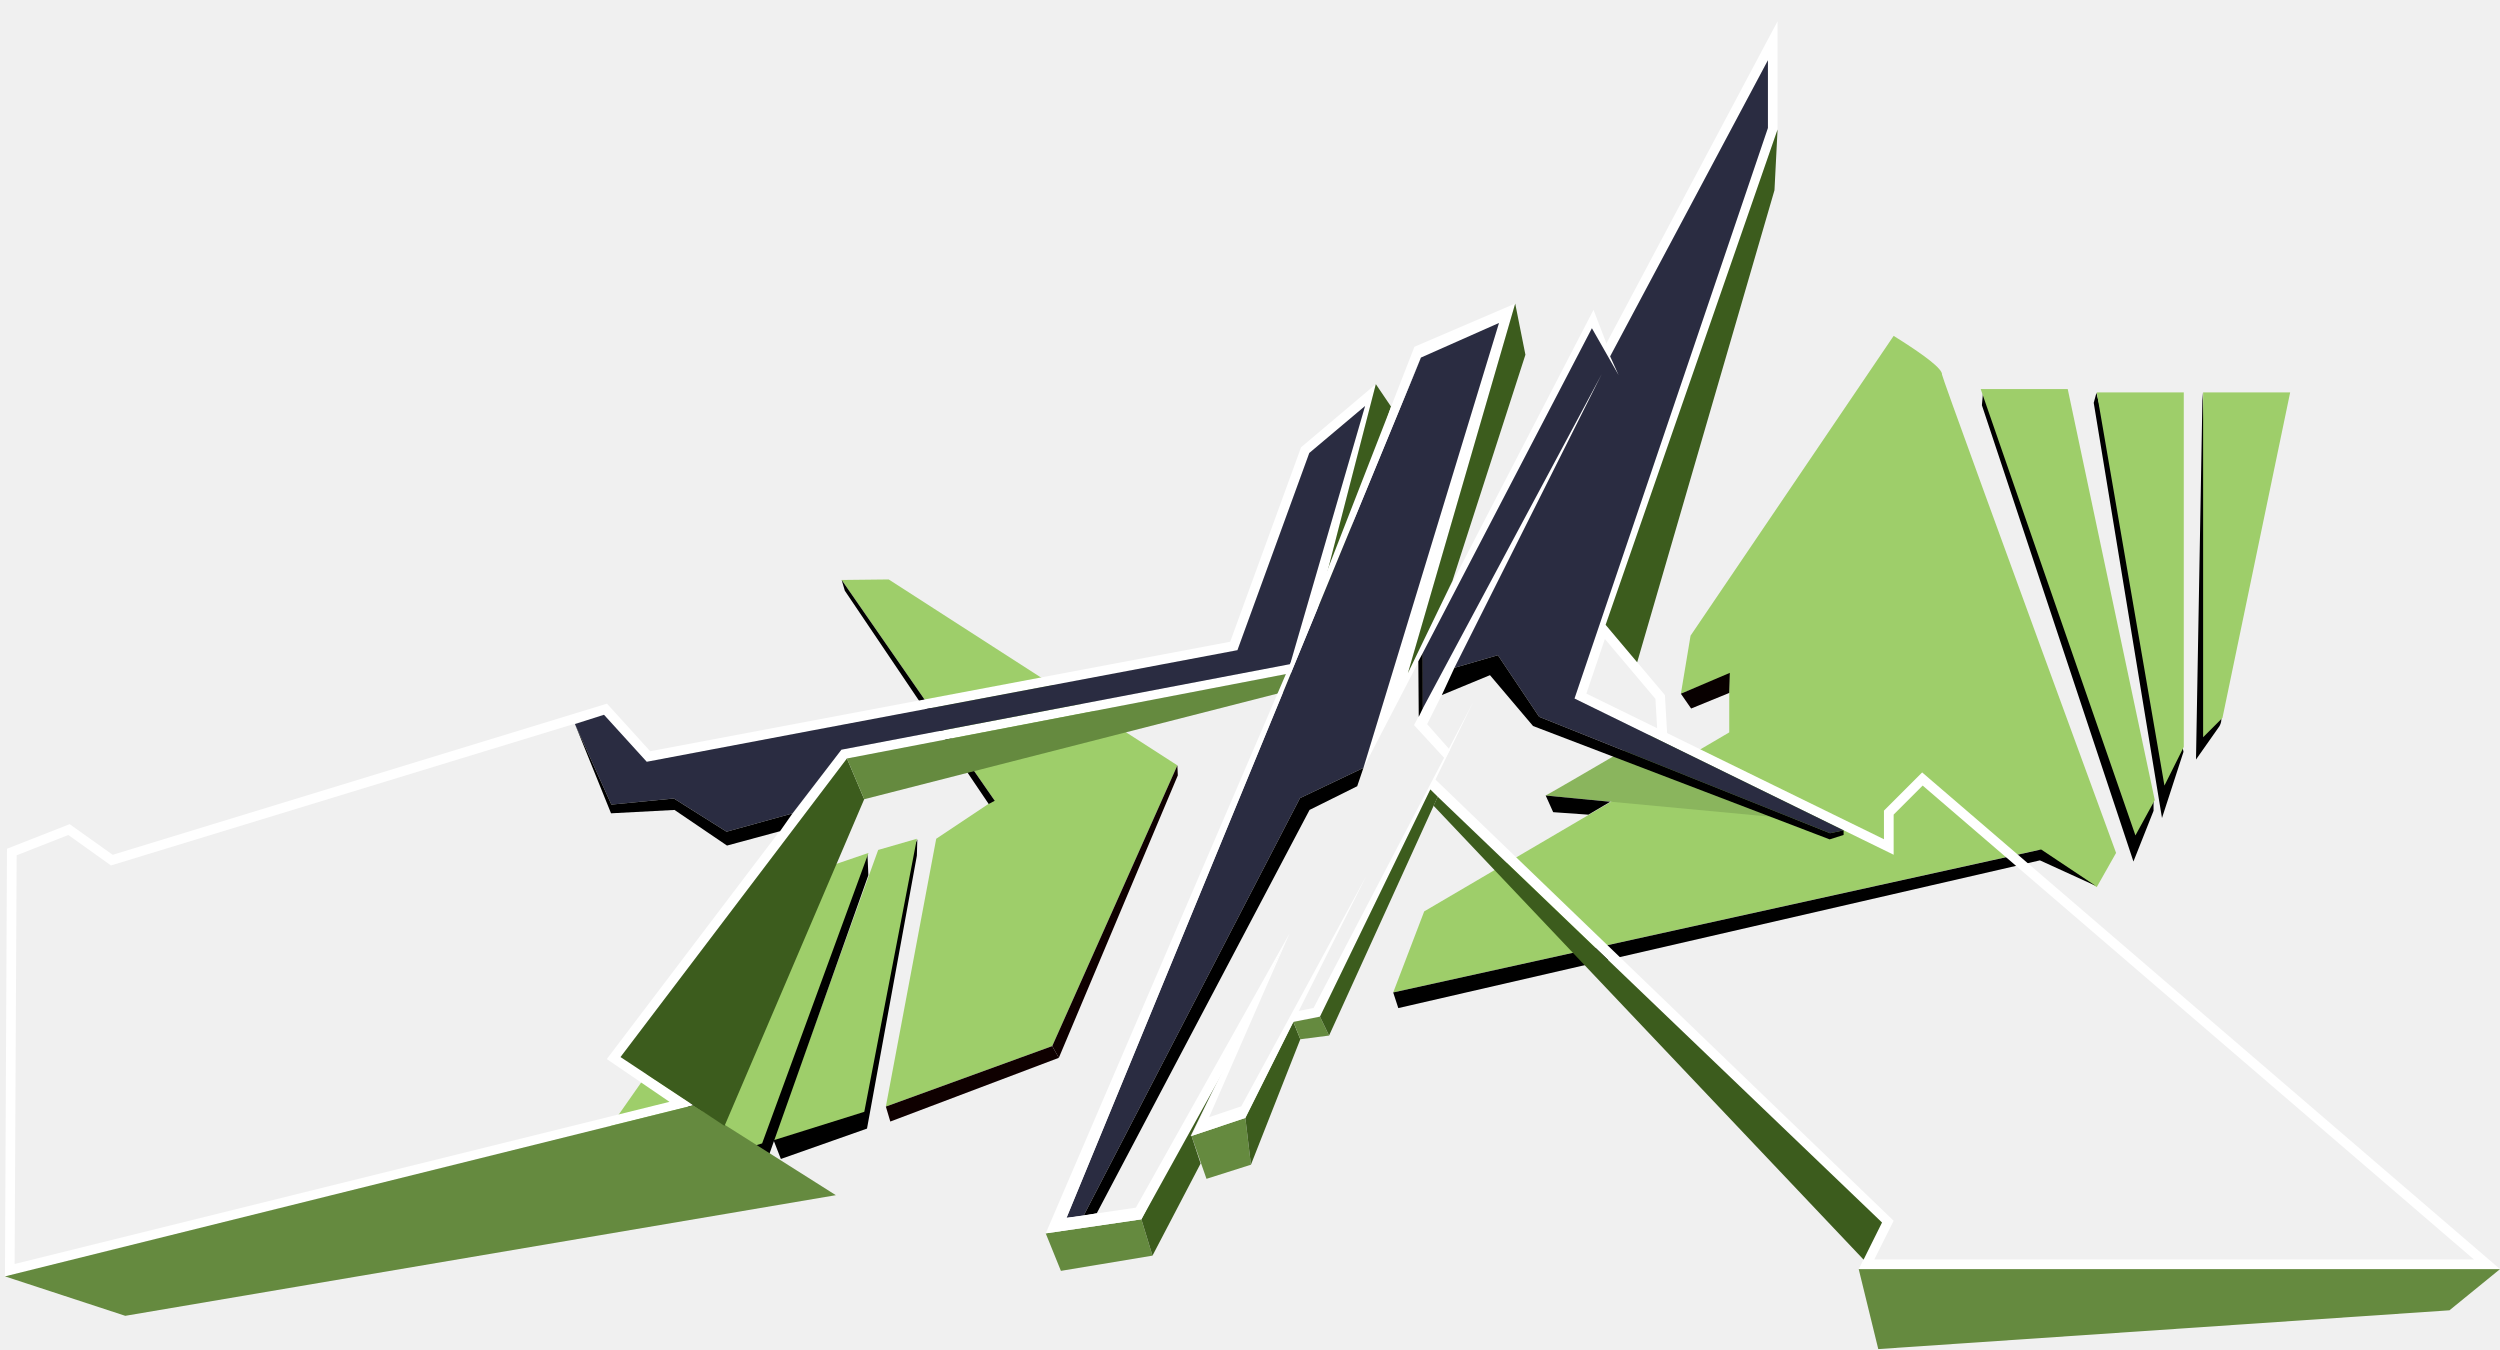
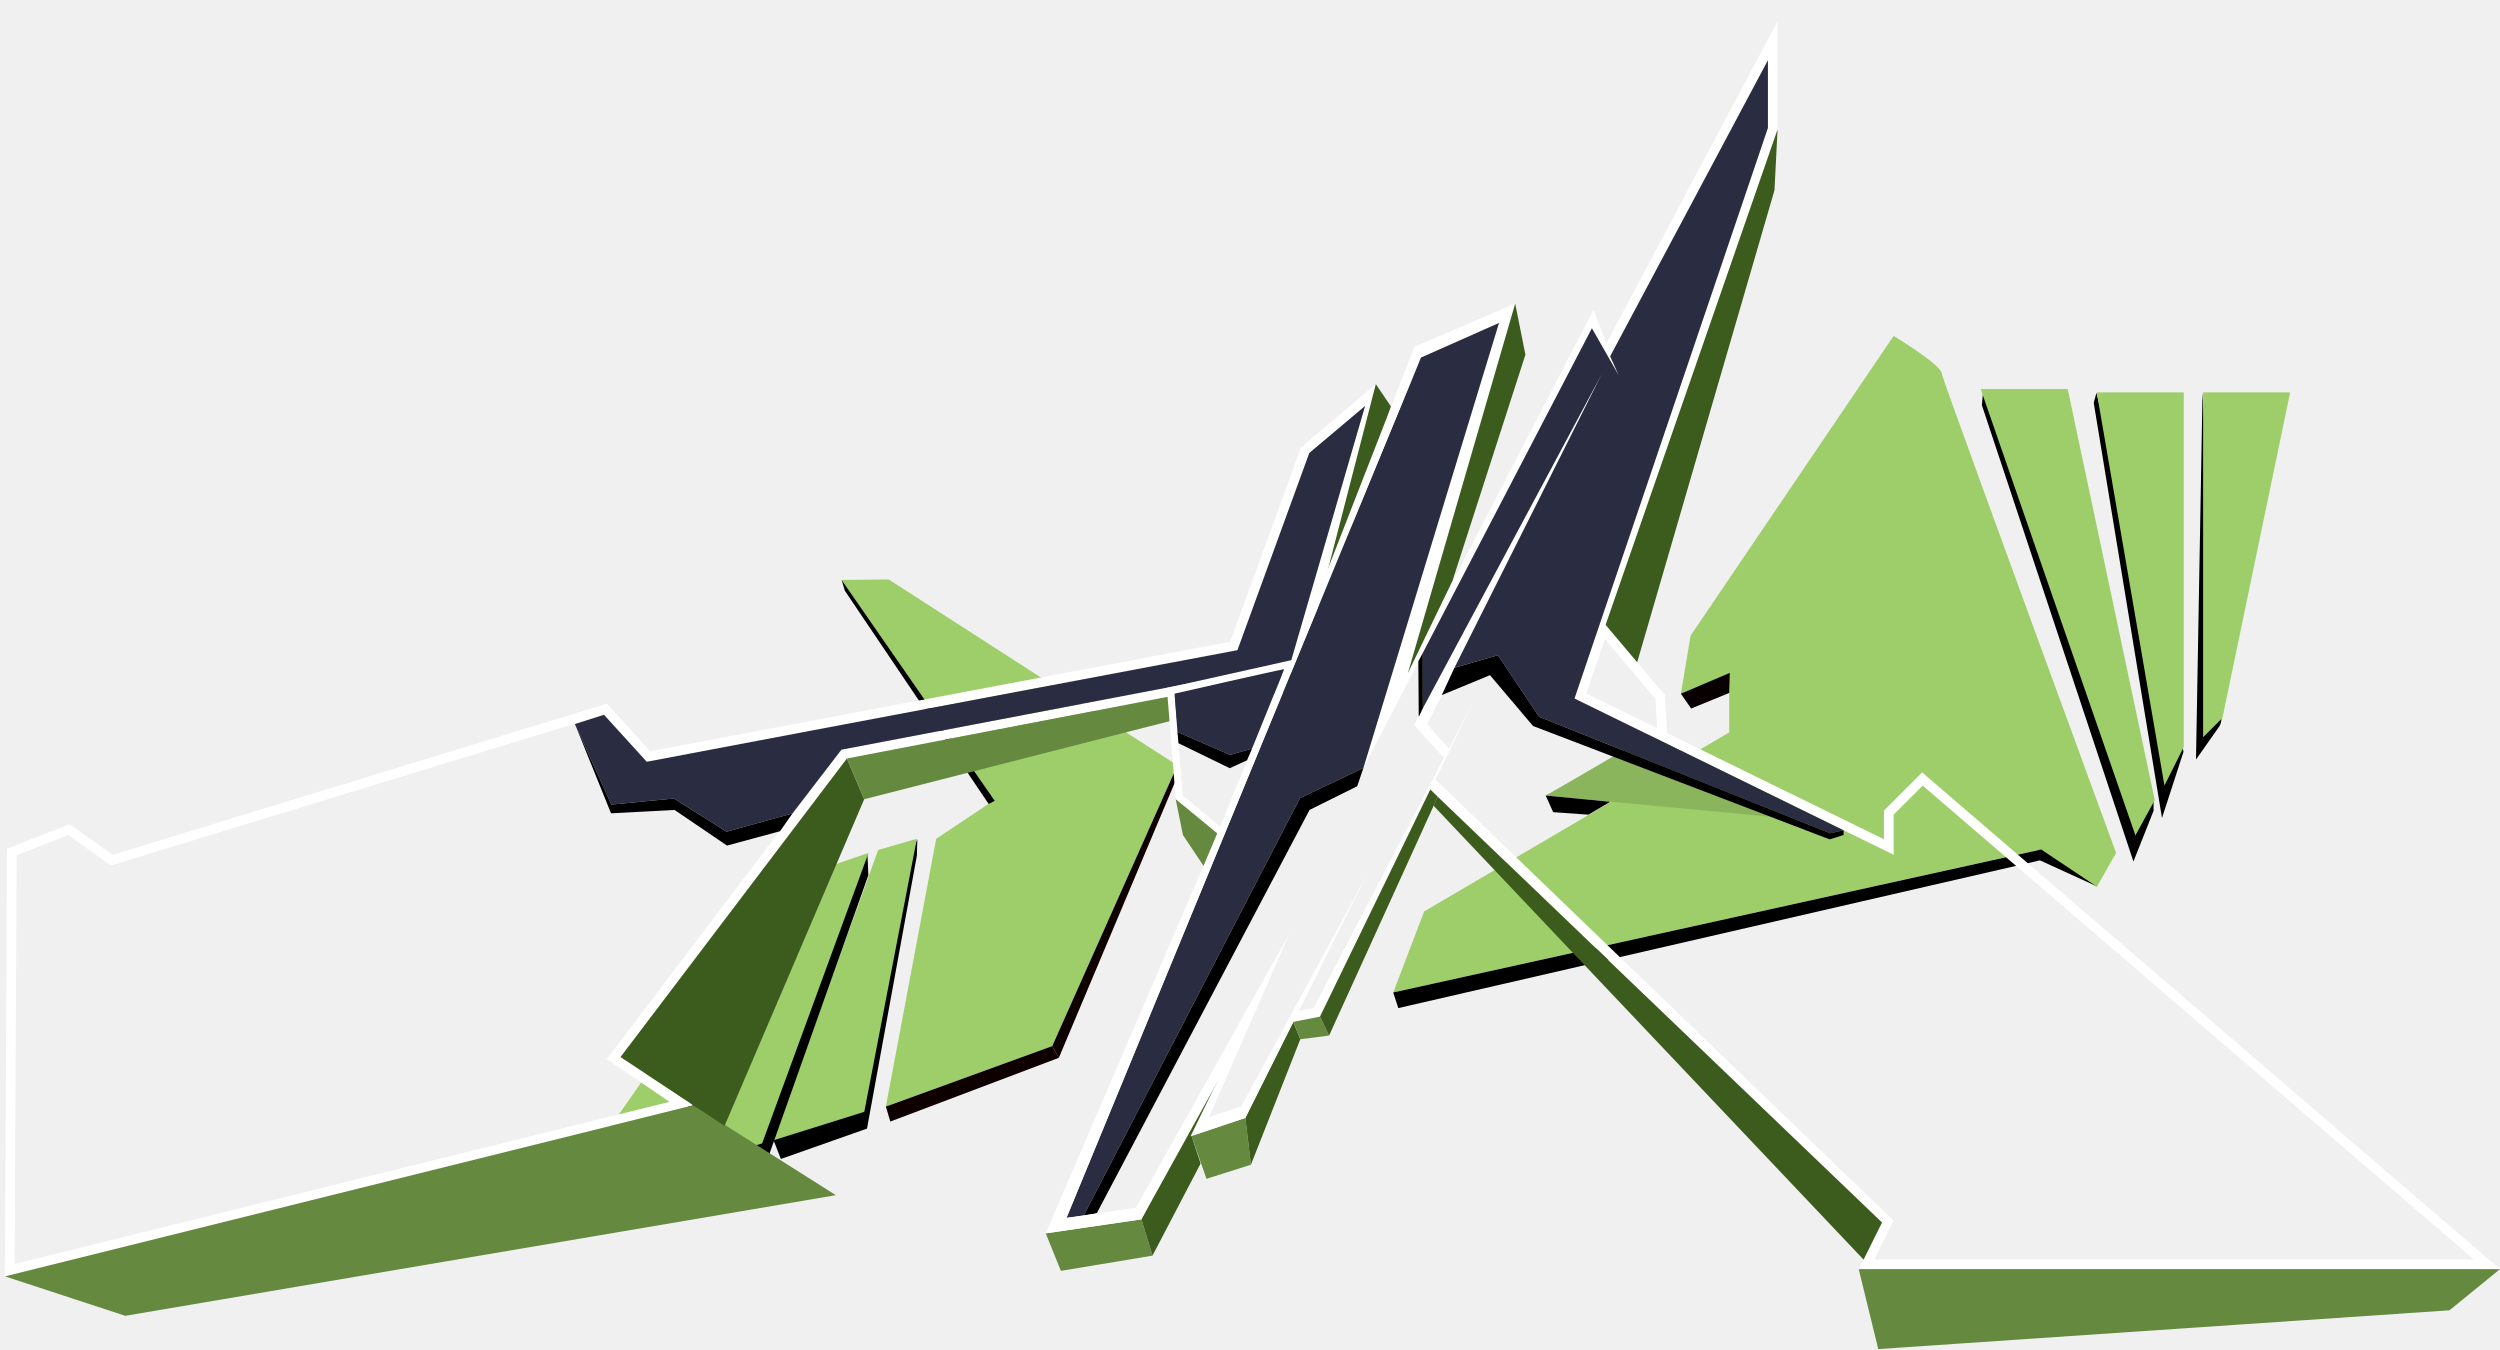
<svg xmlns="http://www.w3.org/2000/svg" style="isolation:isolate" viewBox="0 0 258.502 139.495" width="258.502pt" height="139.495pt" version="1.1" id="svg314">
  <defs id="defs195">
    <clipPath id="_clipPath_VL4lQNFTekCiBlrKs3lIcRmLPUe8LF3L">
      <rect width="257.7" height="131.15" id="rect192" x="0" y="0" />
    </clipPath>
  </defs>
  <g id="layer1" style="display:none" transform="translate(0.8019242,0.3488306)">
    <rect style="fill:#a0a0b1;fill-opacity:1;fill-rule:evenodd;stroke:none;stroke-width:0.775" id="rect421" width="258.503" height="140.241" x="-0.802" y="-0.349" />
  </g>
  <g clip-path="url(#_clipPath_VL4lQNFTekCiBlrKs3lIcRmLPUe8LF3L)" id="g312" transform="translate(0.8019242,0.3488306)">
    <clipPath id="_clipPath_2R05YMjZbD0UgsZZwA9G1NSyA91KCKEh">
      <rect x="0" y="0" width="257.7" height="131.15" fill="#ffffff" id="rect199" />
    </clipPath>
    <g clip-path="url(#_clipPath_2R05YMjZbD0UgsZZwA9G1NSyA91KCKEh)" id="g294">
      <g id="g292">
        <g id="g274">
          <g id="g272">
            <g id="g206" />
            <g id="g214" />
            <g id="g228" />
            <g id="g234" />
            <g id="g240" />
            <g id="g246" />
            <g id="g252" />
            <g id="g258" />
            <g id="g264" />
            <g id="g270" />
          </g>
        </g>
      </g>
    </g>
  </g>
-   <g id="layer4" style="display:inline" transform="translate(0.8019242,0.3488306)">
+   <g id="block1" style="display:inline" transform="translate(0.8019242,0.3488306)" ref="block1">
    <path d="M 146.462,93.889 178.003,75.38 v -6 l -5,2 1,-6 21,-31 c 3.389,2.111 5.055,3.445 5,4 -0.018,0.183 5.982,16.67 18,49.462 l -2,3.538 -6,-3.846 -66.747,14.739 z" fill="#9ece6a" id="path202" style="isolation:isolate" />
    <path d="m 143.256,102.273 0.527,1.616 66.345,-15.275 5.75,2.625 -5.625,-3.75 c -22.331,4.933 -66.997,14.784 -66.997,14.784 z" fill="#000000" id="path204" style="isolation:isolate" />
    <path d="m 169.825,75.638 q -10.737,6.278 -10.831,6.278 0.153,0.014 0.305,0.029 c 19.312,1.818 28.926,2.716 28.843,2.693 z" fill="#8ab55d" id="path266" style="isolation:isolate" />
    <path d="m 159.025,81.912 0.772,1.719 3.644,0.258 2.262,-1.336 z" fill="#000000" id="path288" style="isolation:isolate" />
    <path d="m 173,71.381 1.063,1.532 3.937,-1.61 0.063,-2.078 z" fill="#080000" id="path290" style="isolation:isolate" />
  </g>
-   <g id="layer2" style="display:inline" transform="translate(0.8019242,0.3488306)">
+   <g id="block2" style="display:inline" transform="translate(0.8019242,0.3488306)" ref="block2">
    <path d="m 204.253,40.114 -0.125,1.438 q 15.505,46.697 15.669,47.182 l 2.081,-5.245 v -1.375 z" fill="#000000" id="path248" style="display:inline;isolation:isolate" />
    <path d="m 204.003,39.88 16,46.154 2,-3.654 -9,-42.5 z" fill="#9ece6a" id="path250" style="display:inline;isolation:isolate" />
  </g>
-   <g id="layer3" style="display:inline" transform="translate(0.8019242,0.3488306)">
+   <g id="block3" style="display:inline" transform="translate(0.8019242,0.3488306)" ref="block3">
    <path d="m 215.972,40.27 -0.281,1.032 7.059,42.932 2.222,-6.839 -0.188,-1.031 z" fill="#000000" id="path254" style="display:inline;isolation:isolate" />
    <path d="m 216.003,40.227 7,40.653 2,-4 V 40.227 Z" fill="#9ece6a" id="path256" style="display:inline;isolation:isolate" />
  </g>
-   <g id="layer5" style="display:inline" transform="translate(0.8019242,0.3488306)">
+   <g id="block4" style="display:inline" transform="translate(0.8019242,0.3488306)" ref="block4">
    <path d="m 226.941,40.239 -0.675,37.949 2.425,-3.449 q 0.25,-0.437 0.187,-0.937 -0.062,-0.5 -1.937,-33.563 z" fill="#000000" id="path260" style="display:inline;isolation:isolate" />
    <path d="M 227.003,40.227 V 75.88 l 2,-2 7,-33.653 z" fill="#9ece6a" id="path262" style="display:inline;isolation:isolate" />
  </g>
-   <g id="layer6" style="display:inline" transform="translate(0.8019242,0.3488306)">
+   <g id="block5" style="display:inline" transform="translate(0.8019242,0.3488306)" ref="block5">
    <path d="M 91.09,59.565 120.939,78.789 108,107.817 90.796,114.072 96.003,86.38 l 6,-4 -15.779,-22.76 z" fill="#9ece6a" id="path218" style="isolation:isolate" />
    <path d="m 90.796,114.072 0.461,1.548 17.425,-6.588 -0.682,-1.215 z" fill="#0f0000" id="path222" style="isolation:isolate" />
    <path d="M 86.224,59.62 102.054,82.45 101.432,82.788 86.553,60.731 Z" fill="#000000" id="path224" style="isolation:isolate" />
    <path style="fill:#0f0000;fill-opacity:1;stroke:none;stroke-width:0.75px;stroke-linecap:butt;stroke-linejoin:miter;stroke-opacity:1" d="m 108,107.817 c 0,0 12.939,-29.028 12.939,-29.028 l 0.046,1.038 -12.303,29.205 z" id="path17874" />
  </g>
-   <g id="layer10" style="display:inline" transform="translate(0.8019242,0.3488306)">
+   <g id="block6" style="display:inline" transform="translate(0.8019242,0.3488306)" ref="block6">
    <path d="m 79.191,117.567 0.75,1.922 8.906,-3.141 5.156,-28.218 0.047,-1.688 z" fill="#000000" id="path236" style="display:inline;isolation:isolate" />
    <path d="m 94.003,86.38 -5.437,28.234 -9.422,2.953 10.859,-30.033 z" fill="#9ece6a" id="path238" style="display:inline;isolation:isolate" />
  </g>
-   <g id="layer11" style="display:inline" transform="translate(0.8019242,0.3488306)">
+   <g id="block7" style="display:inline" transform="translate(0.8019242,0.3488306)" ref="block7">
    <path d="m 68.081,120.848 1.36,2.016 9.046,-3.141 0.808,-2.276 9.692,-27.302 -0.093,-2.203 z" fill="#000000" id="path242" style="display:inline;isolation:isolate" />
    <path d="m 89.003,87.842 -11,30.038 -10,3 16.32,-31.438 z" fill="#9ece6a" id="path244" style="display:inline;isolation:isolate" />
  </g>
-   <g id="layer12" style="display:inline" transform="translate(0.8019242,0.3488306)">
+   <g id="block8" style="display:inline" transform="translate(0.8019242,0.3488306)" ref="block8">
    <path d="m 56.55,124.505 3.078,1.734 7.75,-2.906 15.82,-31.078 -0.257,-2.297 z" fill="#000000" id="path230" style="display:inline;isolation:isolate" />
    <path d="m 83.003,89.88 -16.5,31.539 -10,3 23.5,-33.539 z" fill="#9ece6a" id="path232" style="display:inline;isolation:isolate" />
  </g>
-   <g id="layer7" style="display:inline" transform="translate(0.8019242,0.3488306)">
+   <g id="block9" style="display:inline" transform="translate(0.8019242,0.3488306)" ref="block9">
    <path d="m 132.601,68.324 1.199,0.711 L 86.77,78.08 63.36,108.95 70.928,113.932 -0.29,131.63 -0.08,87.41 6.4,84.87 l 4.45,3.17 51.11,-15.63 4.47,4.92 59.97,-11.32 7.33,-20.11 7.73,-6.53 -7.659,29.665 -1.199,-0.711 L 140.35,41.63 134.58,46.49 127.15,66.88 66.07,78.42 61.65,73.56 10.67,89.14 6.26,85.99 0.92,88.09 0.71,130.35 68.424,113.583 61.94,109.16 86.2,77.17 Z" fill="#ffffff" id="path308" style="isolation:isolate" />
    <path style="display:inline;isolation:isolate;fill:#658a3f;fill-opacity:1;stroke:none;stroke-width:0.75px;stroke-linecap:butt;stroke-linejoin:miter;stroke-opacity:1" d="m -0.29,131.63 12.442,4.078 73.472,-12.474 -14.696,-9.302 z" id="path24700" />
    <path style="display:inline;isolation:isolate;fill:#3c5c1d;fill-opacity:1;stroke:none;stroke-width:0.75px;stroke-linecap:butt;stroke-linejoin:miter;stroke-opacity:0.971" d="M 74.117,116.071 88.557,82.293 86.77,78.08 63.36,108.95 Z" id="path25252" />
    <path style="display:inline;isolation:isolate;fill:#658a3f;fill-opacity:1;stroke:none;stroke-width:0.75px;stroke-linecap:butt;stroke-linejoin:miter;stroke-opacity:1" d="m 88.557,82.293 44.897,-11.478 0.346,-1.779 -47.031,9.045 z" id="path25254" />
    <path style="display:inline;isolation:isolate;fill:#3c5c1d;fill-opacity:1;stroke:none;stroke-width:0.75px;stroke-linecap:butt;stroke-linejoin:miter;stroke-opacity:1" d="m 142.262,39.719 1.569,2.32 -9.574,29.125 0.346,-1.779 z" id="path102660" transform="translate(-0.8019242,-0.3488306)" />
    <path style="fill:#2a2c41;fill-opacity:1;stroke:none;stroke-width:0.75px;stroke-linecap:butt;stroke-linejoin:miter;stroke-opacity:1" d="m 127.15,66.88 7.43,-20.39 5.77,-4.86 -7.749,26.694 -46.401,8.846 -5.06,6.59 -6.816,1.889 -5.449,-3.432 -6.461,0.629 L 58.647,74.518 61.65,73.56 l 4.42,4.86 17.016,-3.222 z" id="path14922" />
    <path style="fill:#000000;fill-opacity:1;stroke:none;stroke-width:0.75px;stroke-linecap:butt;stroke-linejoin:miter;stroke-opacity:1" d="m 58.647,74.518 3.766,8.329 6.461,-0.629 5.449,3.432 6.816,-1.889 -1.283,1.838 -5.486,1.485 -5.426,-3.684 -6.565,0.348 z" id="path16710" />
  </g>
-   <g id="layer8" style="display:inline" transform="translate(0.8019242,0.3488306)">
+   <g id="block10" style="display:inline" transform="translate(0.8019242,0.3488306)" ref="block10">
    <path d="m 147.516,80.156 47.487,45.724 -2,4 h 62 l -57,-49 -3,3 v 4.154 l -33,-16.154 20,-59 v -7 L 165.688,36.5 165.25,35.25 183,1.85 V 13.04 L 163.23,71.37 194,86.43 v -2.96 l 3.95,-3.95 20.873,17.942 38.877,33.418 h -66.31 l 2.41,-4.82 -46.706,-44.779 z" fill="#ffffff" id="path208" style="isolation:isolate" />
    <path d="m 149.122,77.19 -2.356,-2.659 18.047,-36.187 -19.407,36.281 3.212,3.488 z" fill="#ffffff" id="path210" style="isolation:isolate" />
    <path d="m 133.43,104.198 1.589,-0.318 16.54,-31.698 -15.873,32.588 -2.878,0.575 z" fill="#ffffff" id="path278" style="isolation:isolate" />
    <path d="M 128.37,79.349 145.452,35.507 155.871,31.039 144.773,69.258 140.177,79.053 154.195,33.047 l -8.07,3.578 z" fill="#ffffff" id="path298" style="isolation:isolate" />
    <path d="m 164.78,65.29 -0.32,-0.38 0.76,-0.65 0.33,0.39 5.8,6.87 0.22,3.76 0.03,0.49 -1,0.06 -0.03,-0.5 -0.2,-3.42 z" fill="#ffffff" id="path306" style="isolation:isolate" />
    <path d="m 142,74.125 21.969,-42.437 2.594,6.75 -2.761,-4.846 -23.625,45.461 z" fill="#ffffff" id="path276" style="isolation:isolate" />
    <path style="display:inline;isolation:isolate;fill:#3c5c1d;fill-opacity:1;stroke:none;stroke-width:0.75px;stroke-linecap:butt;stroke-linejoin:miter;stroke-opacity:1" d="m 183.802,13.389 -0.32,6.28 -14.197,48.81 -3.263,-3.871 z" id="path94622" transform="translate(-0.8019242,-0.3488306)" />
    <path style="display:inline;isolation:isolate;fill:#658a3f;fill-opacity:1;stroke:none;stroke-width:0.75px;stroke-linecap:butt;stroke-linejoin:miter;stroke-opacity:1" d="m 258.502,131.229 -5.226,4.258 -59.062,4.008 -2.022,-8.266 z" id="path68566" transform="translate(-0.8019242,-0.3488306)" />
    <path style="display:inline;isolation:isolate;fill:#3c5c1d;fill-opacity:1;stroke:none;stroke-width:0.75px;stroke-linecap:butt;stroke-linejoin:miter;stroke-opacity:1" d="m 148.661,82.385 45.94,44.024 -1.906,3.837 -44.465,-46.934 z" id="path72600" transform="translate(-0.8019242,-0.3488306)" />
    <path style="display:inline;isolation:isolate;fill:#3c5c1d;fill-opacity:1;stroke:none;stroke-width:0.75px;stroke-linecap:butt;stroke-linejoin:miter;stroke-opacity:1" d="m 156.673,31.388 -11.098,38.219 4.61,-9.545 7.544,-23.381 z" id="path68384" transform="translate(-0.8019242,-0.3488306)" />
    <path style="display:inline;isolation:isolate;fill:#658a3f;fill-opacity:1;stroke:none;stroke-width:0.75px;stroke-linecap:butt;stroke-linejoin:miter;stroke-opacity:1" d="m 108.128,127.531 1.57,3.877 9.47,-1.573 -1.147,-3.755 z" id="path46914" transform="translate(-0.8019242,-0.3488306)" />
    <path style="display:inline;isolation:isolate;fill:#658a3f;fill-opacity:1;stroke:none;stroke-width:0.75px;stroke-linecap:butt;stroke-linejoin:miter;stroke-opacity:1" d="m 123.202,117.459 1.55,4.433 4.597,-1.46 -0.578,-4.84 z" id="path54417" transform="translate(-0.8019242,-0.3488306)" />
    <path style="display:inline;isolation:isolate;fill:#3c5c1d;fill-opacity:1;stroke:none;stroke-width:0.75px;stroke-linecap:butt;stroke-linejoin:miter;stroke-opacity:1" d="m 128.771,115.591 4.959,-9.923 0.722,1.793 -5.104,12.97 z" id="path58189" transform="translate(-0.8019242,-0.3488306)" />
    <path style="display:inline;isolation:isolate;fill:#658a3f;fill-opacity:1;stroke:none;stroke-width:0.75px;stroke-linecap:butt;stroke-linejoin:miter;stroke-opacity:1" d="m 133.73,105.668 0.722,1.793 2.975,-0.384 -0.94,-1.958 z" id="path62263" transform="translate(-0.8019242,-0.3488306)" />
    <path style="display:inline;isolation:isolate;fill:#3c5c1d;fill-opacity:1;stroke:none;stroke-width:0.75px;stroke-linecap:butt;stroke-linejoin:miter;stroke-opacity:1" d="m 136.488,105.119 11.408,-23.489 0.766,0.755 -11.234,24.692 z" id="path65322" transform="translate(-0.8019242,-0.3488306)" />
    <path style="fill:#2a2c41;fill-opacity:1;stroke:none;stroke-width:0.75px;stroke-linecap:butt;stroke-linejoin:miter;stroke-opacity:1" d="m 146.125,36.625 8.07,-3.578 -14.018,46.006 -6.559,3.124 -22.37,43.172 -1.771,0.229 z" id="path9034" />
    <path style="fill:#000000;fill-opacity:1;stroke:none;stroke-width:0.75px;stroke-linecap:butt;stroke-linejoin:miter;stroke-opacity:1" d="m 111.248,125.349 1.356,-0.246 22.004,-41.706 4.925,-2.448 0.644,-1.896 -6.559,3.124 z" id="path12512" />
    <path style="fill:#2a2c41;fill-opacity:1;stroke:none;stroke-width:0.75px;stroke-linecap:butt;stroke-linejoin:miter;stroke-opacity:1" d="M 166.563,38.438 165.688,36.5 182.003,5.88 v 7 l -20,59 27.825,13.629 -1.408,0.3 -30.075,-12.04 -4.265,-6.37 -4.494,1.302 L 164.813,38.344 146.323,72.884 146.316,67.166 163.802,33.592 Z" id="path22020" />
    <path style="fill:#000000;fill-opacity:1;stroke:none;stroke-width:0.75px;stroke-linecap:butt;stroke-linejoin:miter;stroke-opacity:1" d="m 148.284,71.521 1.302,-2.82 4.494,-1.302 4.265,6.37 30.075,12.04 1.408,-0.3 v 0 l -1.5e-4,0.477 -1.442,0.458 -30.67,-11.723 -4.453,-5.257 z" id="path28971" />
    <path style="fill:#000000;fill-opacity:1;stroke:none;stroke-width:0.75px;stroke-linecap:butt;stroke-linejoin:miter;stroke-opacity:1" d="m 146.316,67.166 -0.462,0.868 0.043,5.742 0.426,-0.892 z" id="path36474" />
    <path style="display:inline;isolation:isolate;fill:#3c5c1d;fill-opacity:1;stroke:none;stroke-width:0.75px;stroke-linecap:butt;stroke-linejoin:miter;stroke-opacity:1" d="m 119.168,129.834 4.977,-9.525 -0.943,-2.851 -0.092,0.01 9.339,-19.182 -14.428,27.793 z" id="path51124" transform="translate(-0.8019242,-0.3488306)" />
    <path d="m 140.484,90.211 -12.515,25.031 -5.569,1.868 10.136,-20.941 v 0 L 124.219,115.172 l 3.328,-1.125 z" fill="#ffffff" id="path296" style="isolation:isolate" />
    <path d="m 132.536,96.169 v 0 L 126.469,109.012 117.219,125.731 107.326,127.182 132.601,68.324 146.125,36.625 l -36.648,88.953 7.171,-1.055 z" fill="#ffffff" id="path300" style="isolation:isolate" />
+     <path style="color:#000000;fill:#ffffff;-inkscape-stroke:none" d="m 133.219,67.803 -0.699,0.156 -12.668,2.826 0.918,11.494 3.994,3.307 0.854,0.663 z m -1.234,1.043 -6.611,16.273 -0.131,-0.109 -3.75,-3.105 L 120.652,71.375 Z" id="path23708" />
+     <path style="fill:#2a2c41;fill-opacity:1;stroke:none;stroke-width:0.75px;stroke-linecap:butt;stroke-linejoin:miter;stroke-opacity:1" d="m 131.984,68.846 c -0.27,0 -11.332,2.529 -11.332,2.529 l 0.296,3.961 5.435,2.371 2.277,-0.648 z" id="path24120" />
+     <path style="fill:#000000;fill-opacity:1;stroke:none;stroke-width:0.75px;stroke-linecap:butt;stroke-linejoin:miter;stroke-opacity:1" d="m 120.948,75.336 5.435,2.371 2.277,-0.648 -0.517,1.205 -1.788,0.82 -5.305,-2.583 z" id="path32756" />
+     <path style="fill:#658a3f;fill-opacity:1;stroke:none;stroke-width:0.75px;stroke-linecap:butt;stroke-linejoin:miter;stroke-opacity:1" d="m 120.764,82.282 0.752,3.714 2.128,3.187 1.417,-3.363 z" id="path33282" />
  </g>
</svg>
